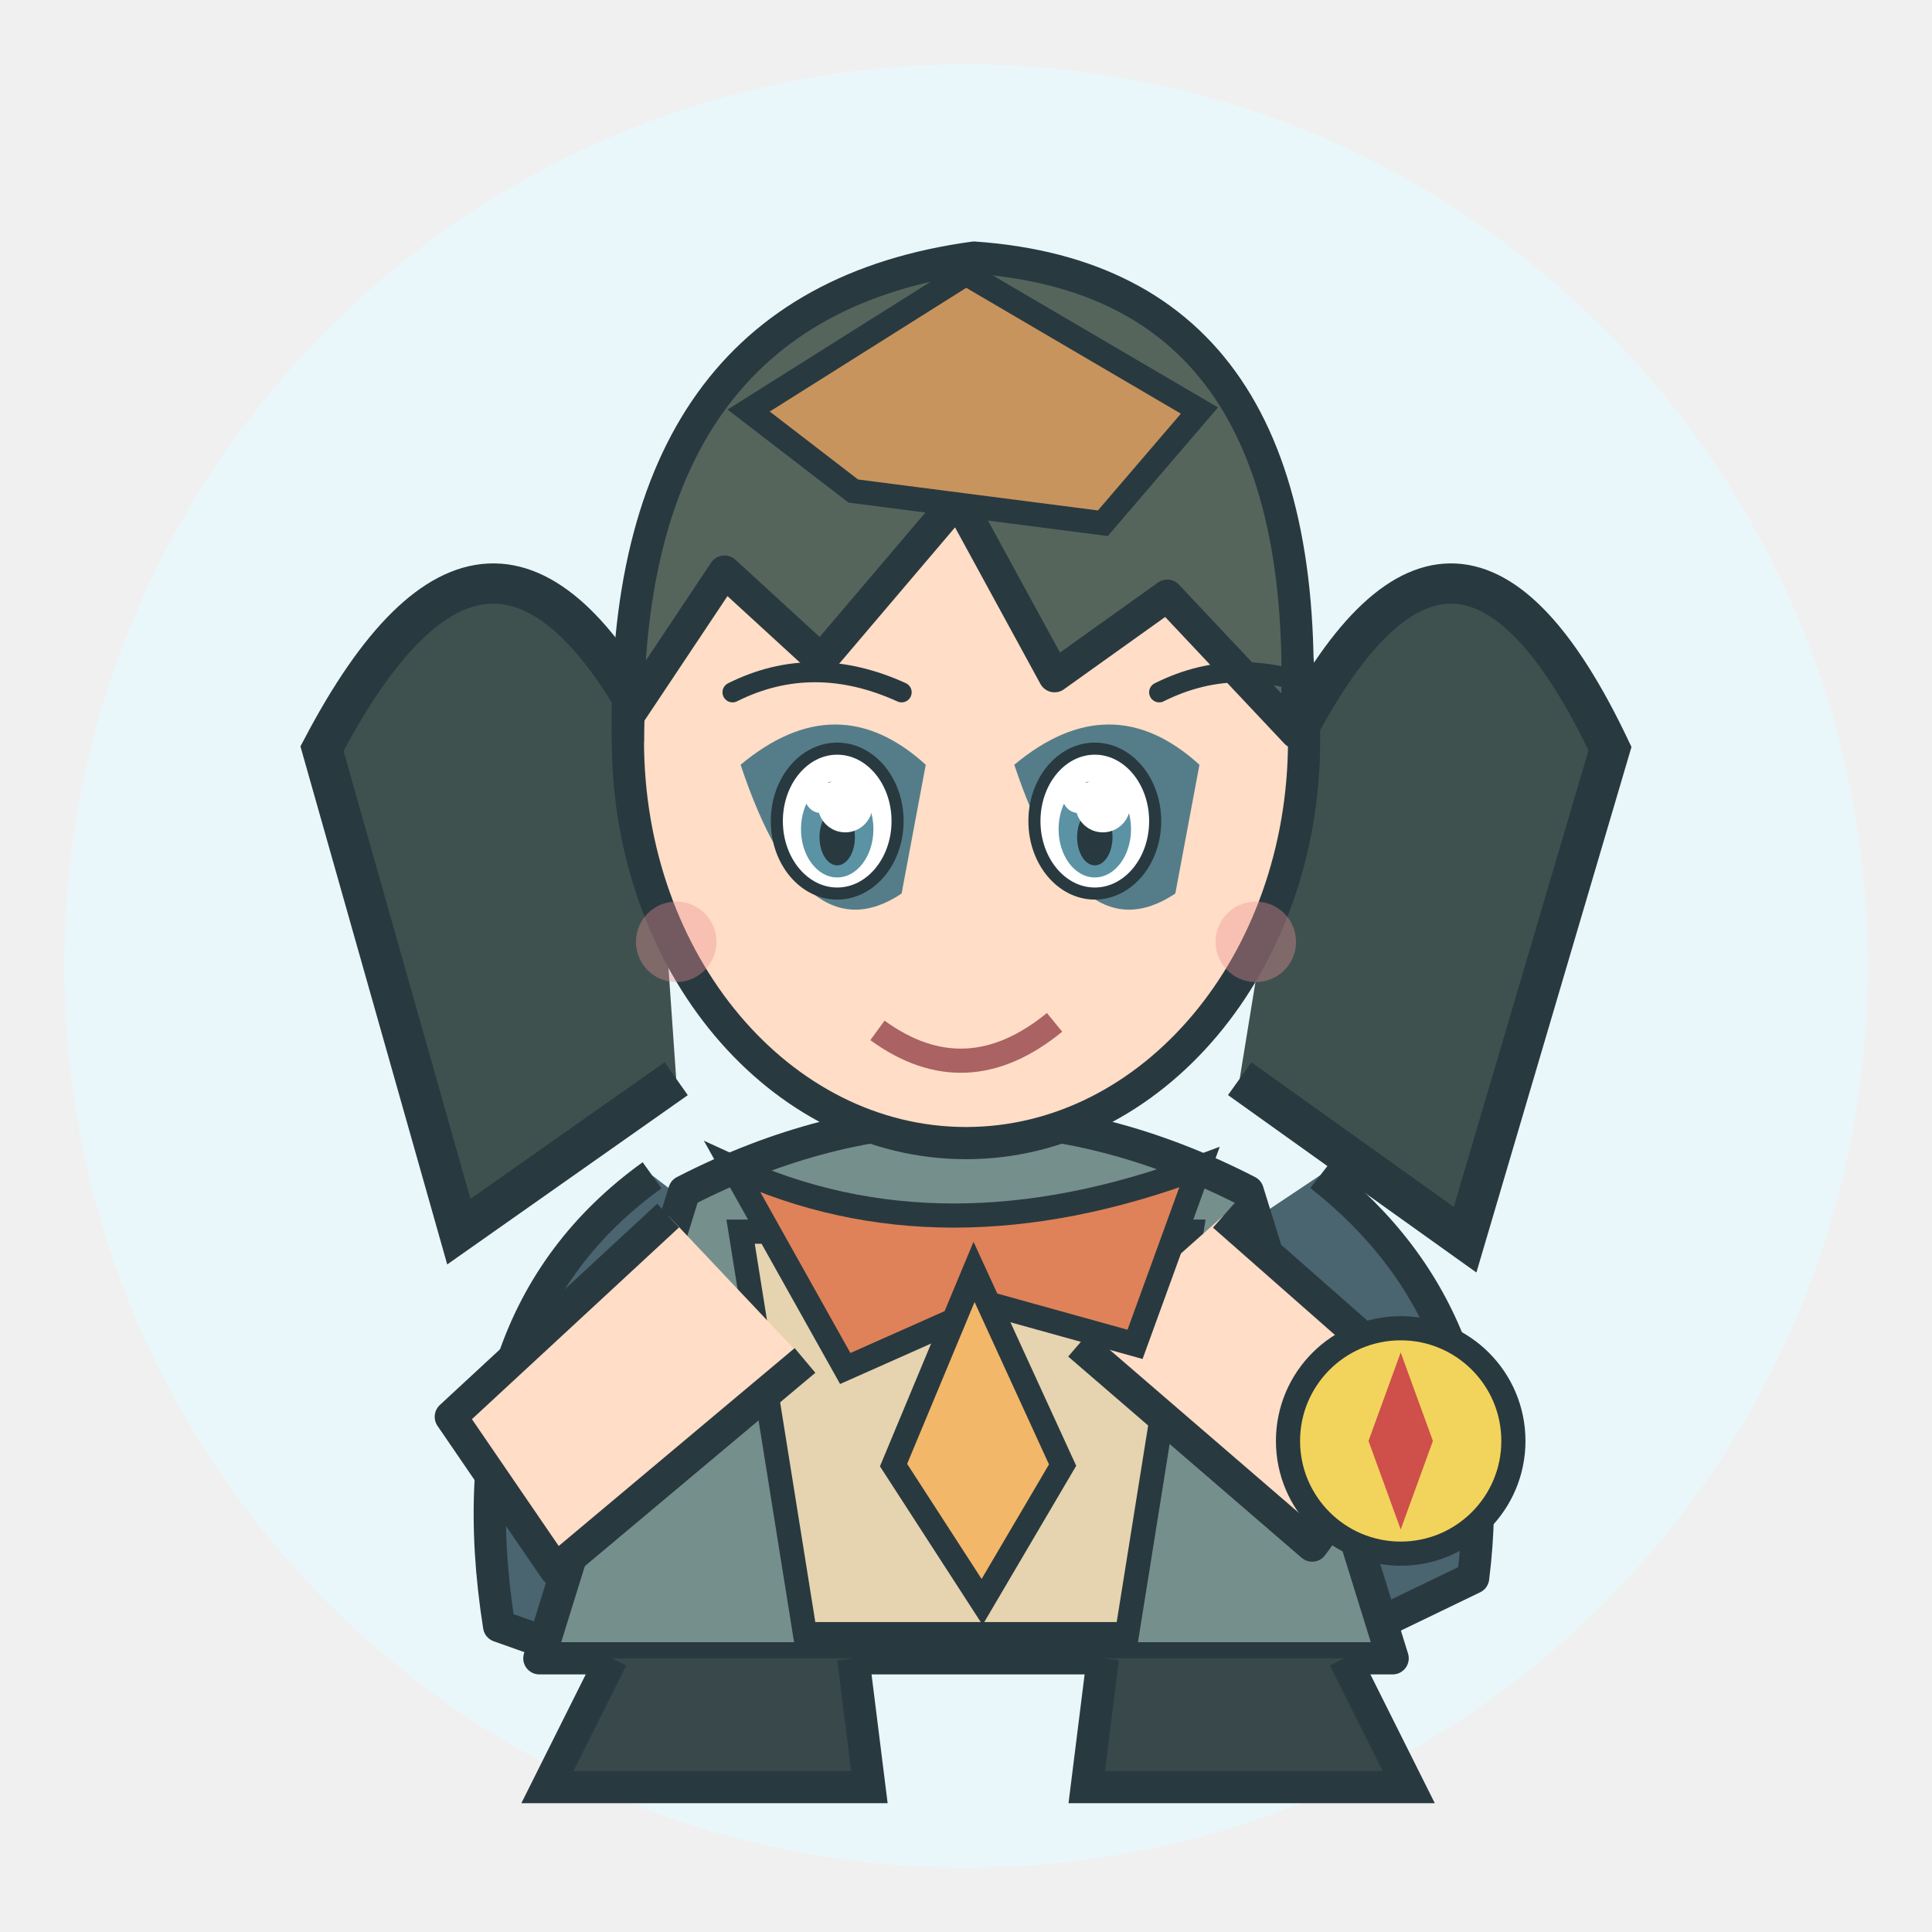
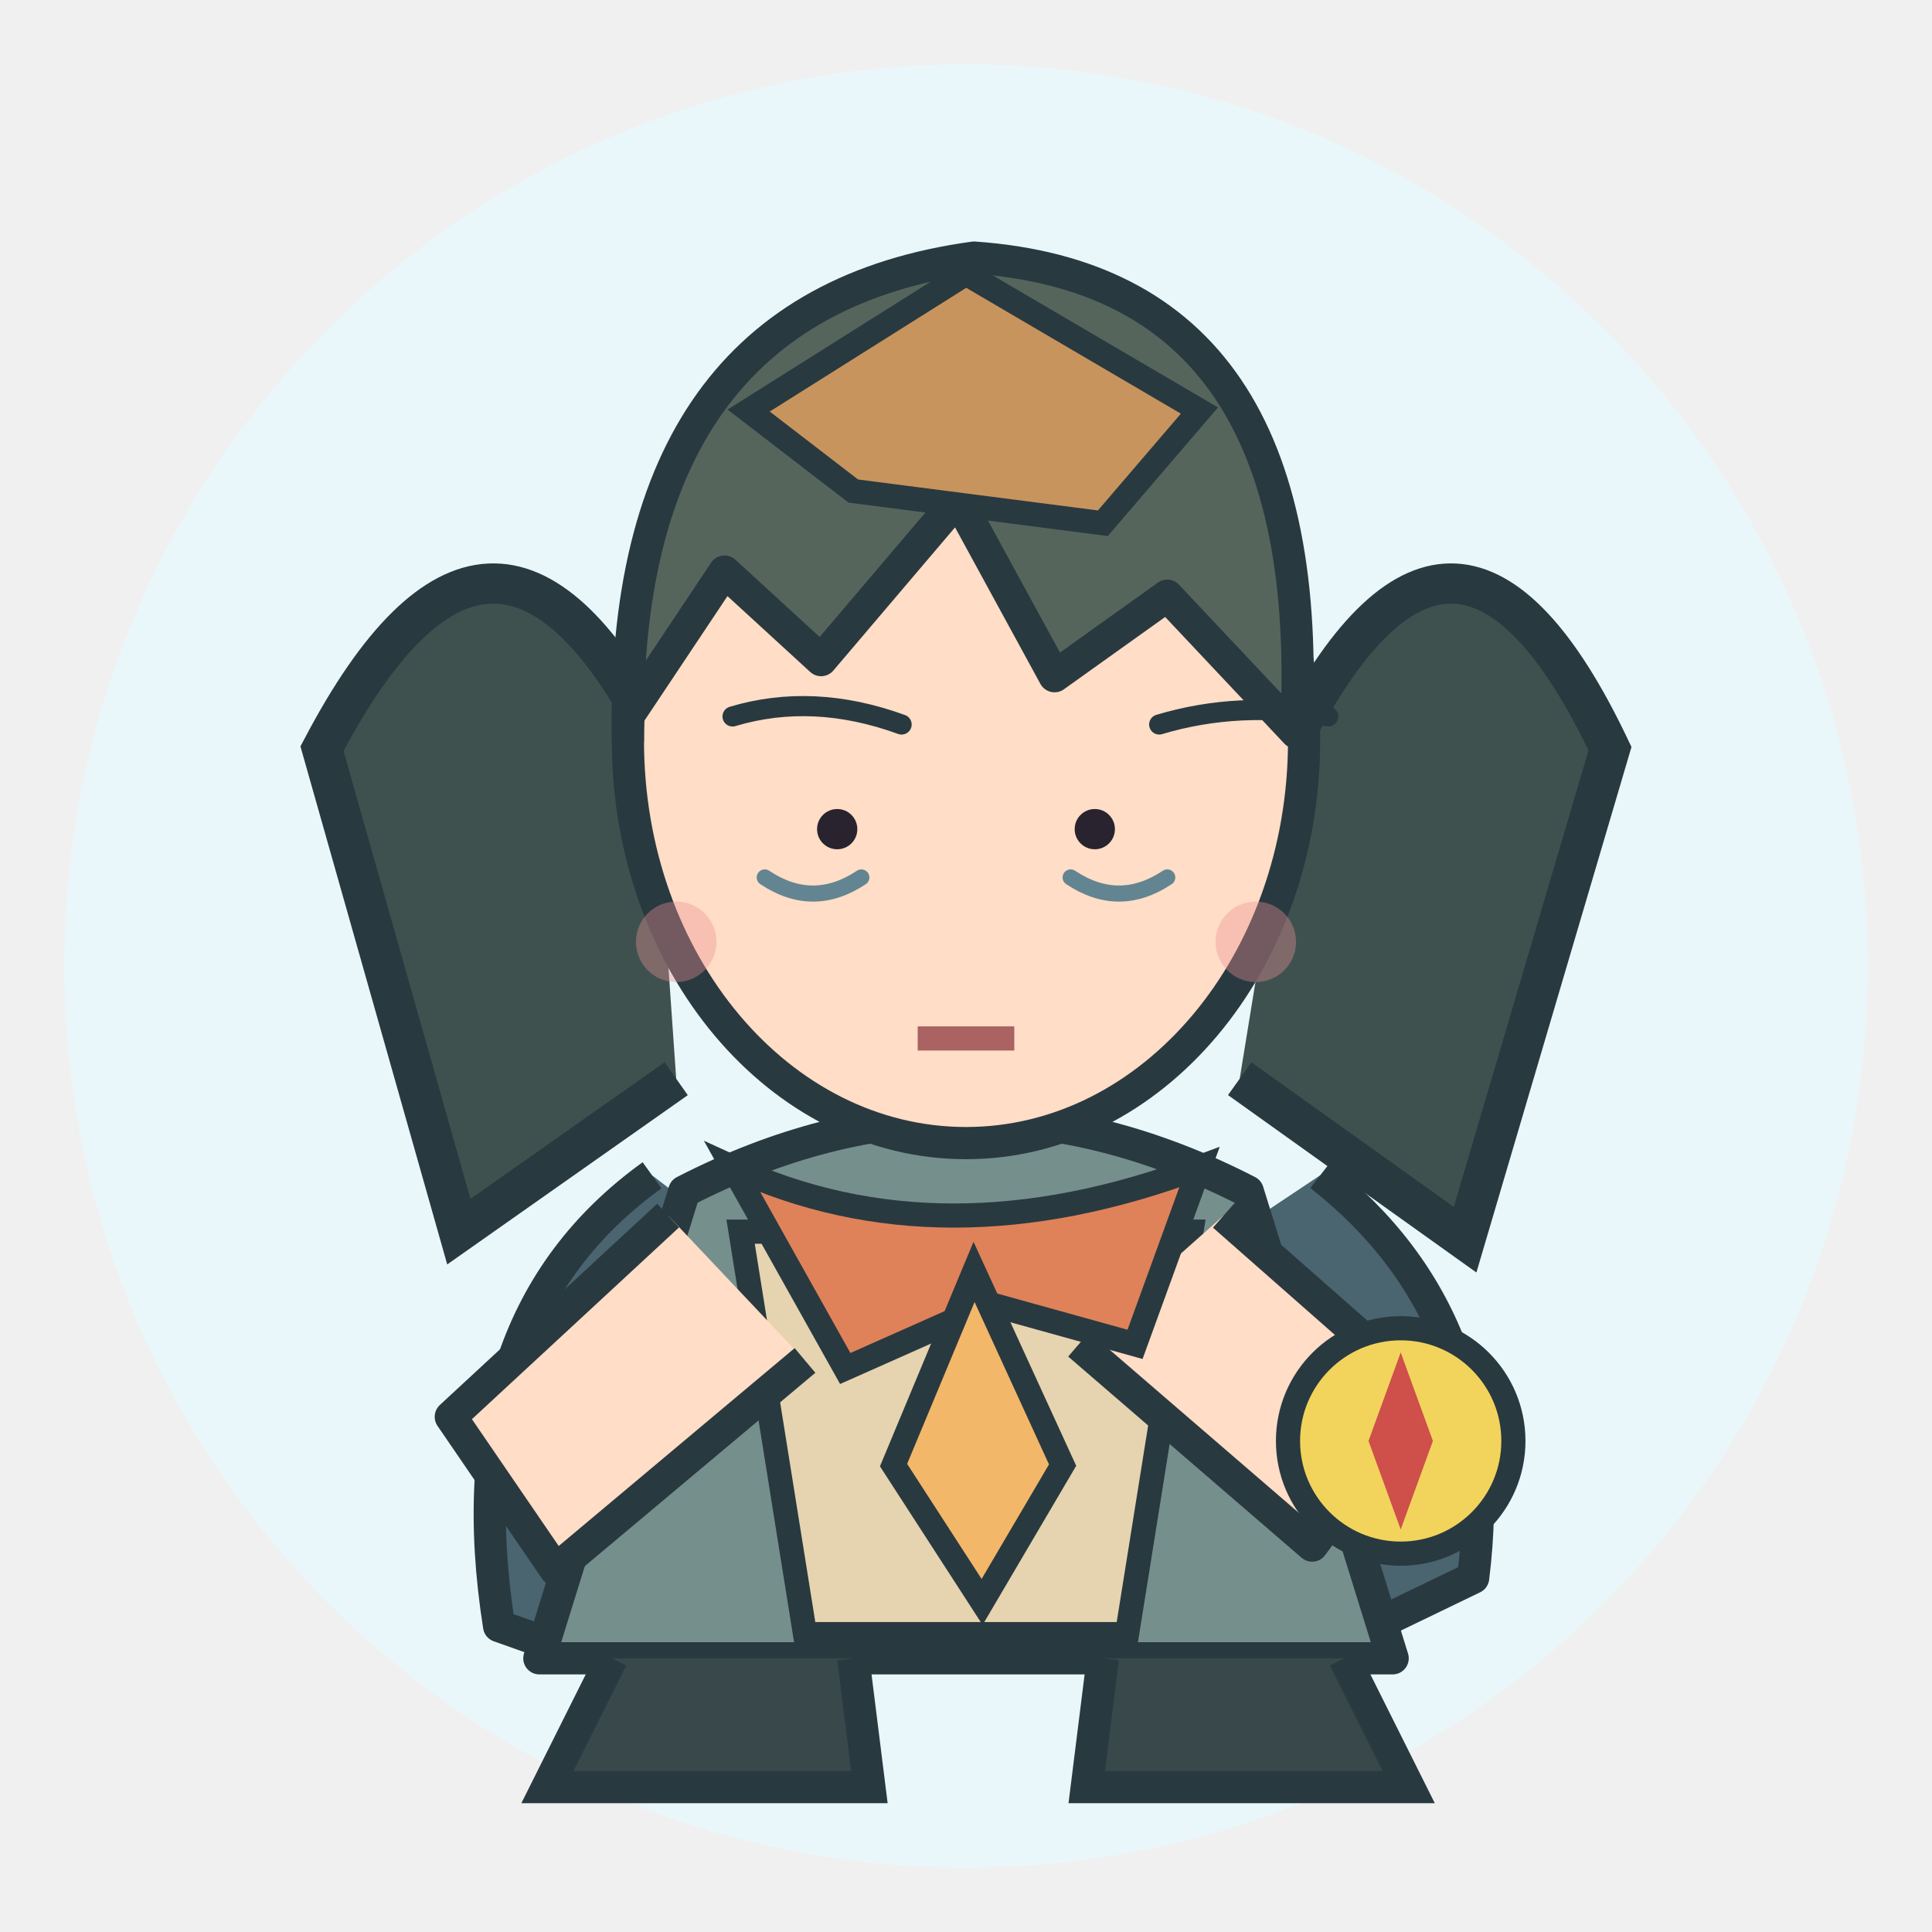
<svg xmlns="http://www.w3.org/2000/svg" viewBox="0 0 240 240" role="img" aria-label="Anime traveler wearing a scarf and carrying a compass">
  <circle cx="120" cy="120" r="112" fill="#eaf7fa" />
  <path d="M81 146q-25 18-19 56l31 11 22-41m49-26q23 18 19 50l-29 14-23-42" fill="#4a6470" stroke="#293940" stroke-width="4" stroke-linejoin="round" />
  <path d="M85 148q35-18 70 0l18 58H67z" fill="#758f8d" stroke="#293940" stroke-width="4" stroke-linejoin="round" />
  <path d="M92 153h56l-8 50h-40z" fill="#e5d4af" stroke="#293940" stroke-width="3" />
  <path d="M83 151l-27 25 13 19 31-26m52-18 25 22-14 19-29-25" fill="#ffddc6" stroke="#293940" stroke-width="4" stroke-linejoin="round" />
  <path d="M91 145q26 12 58 0l-8 22-18-5-18 8z" fill="#df8259" stroke="#293940" stroke-width="3" />
  <path d="M121 158l-10 24 11 17 10-17z" fill="#f2b768" stroke="#293940" stroke-width="3" />
  <circle cx="174" cy="179" r="14" fill="#f2d45c" stroke="#293940" stroke-width="3" />
  <path d="M174 168l4 11-4 11-4-11z" fill="#cf4f4b" />
  <path d="M81 91q-20-38-41 2l17 60 27-19m77-43q20-38 39 2l-18 61-28-20" fill="#3f514f" stroke="#293940" stroke-width="5" />
  <ellipse cx="120" cy="92" rx="42" ry="50" fill="#ffddc6" stroke="#293940" stroke-width="4" />
  <path d="M78 92q-1-54 43-60 43 3 40 59l-16-17-14 10-12-22-17 20-12-11-12 18z" fill="#56655c" stroke="#293940" stroke-width="4" stroke-linejoin="round" />
-   <path d="M92 95q12-10 23 0l-3 16q-12 8-20-16m34 0q12-10 23 0l-3 16q-12 8-20-16" fill="#547d89" />
-   <path d="M91 86q10-5 21 0m32 0q10-5 21 0" fill="none" stroke="#293940" stroke-width="2.5" stroke-linecap="round" />
-   <ellipse cx="104" cy="102" rx="7.5" ry="9" fill="#fff" stroke="#293940" stroke-width="1.5" />
-   <ellipse cx="136" cy="102" rx="7.5" ry="9" fill="#fff" stroke="#293940" stroke-width="1.5" />
-   <ellipse cx="104" cy="103" rx="4.5" ry="6" fill="#5b93a5" />
-   <ellipse cx="136" cy="103" rx="4.5" ry="6" fill="#5b93a5" />
-   <ellipse cx="104" cy="104" rx="2.2" ry="3.5" fill="#293940" />
-   <ellipse cx="136" cy="104" rx="2.2" ry="3.5" fill="#293940" />
-   <circle cx="102" cy="99" r="2" fill="#fff" />
-   <circle cx="134" cy="99" r="2" fill="#fff" />
+   <path d="M91 89q10-3 21 1m32 0q10-3 21-1" fill="none" stroke="#293940" stroke-width="2.5" stroke-linecap="round" />
+   <circle cx="104" cy="103" r="2.5" fill="#28232e" />
+   <circle cx="136" cy="103" r="2.5" fill="#28232e" />
  <circle cx="84" cy="117" r="5" fill="#e99094" opacity=".38" />
  <circle cx="156" cy="117" r="5" fill="#e99094" opacity=".38" />
-   <circle cx="105" cy="100" r="3.4" fill="#fff" />
-   <circle cx="137" cy="100" r="3.4" fill="#fff" />
-   <path d="M109 128q11 8 22-1" fill="none" stroke="#aa6262" stroke-width="3" />
+   <path d="M114 129h12" fill="none" stroke="#aa6262" stroke-width="3" />
+   <path d="M95 109q6 4 12 0m26 0q6 4 12 0" fill="none" stroke="#638591" stroke-width="2" stroke-linecap="round" />
  <path d="M93 51l27-17 29 17-12 14-31-4z" fill="#c8945d" stroke="#293940" stroke-width="3" />
  <path d="M76 206l-8 16h40l-2-16m61 0 8 16h-40l2-16" fill="#39484a" stroke="#293940" stroke-width="4" />
</svg>
